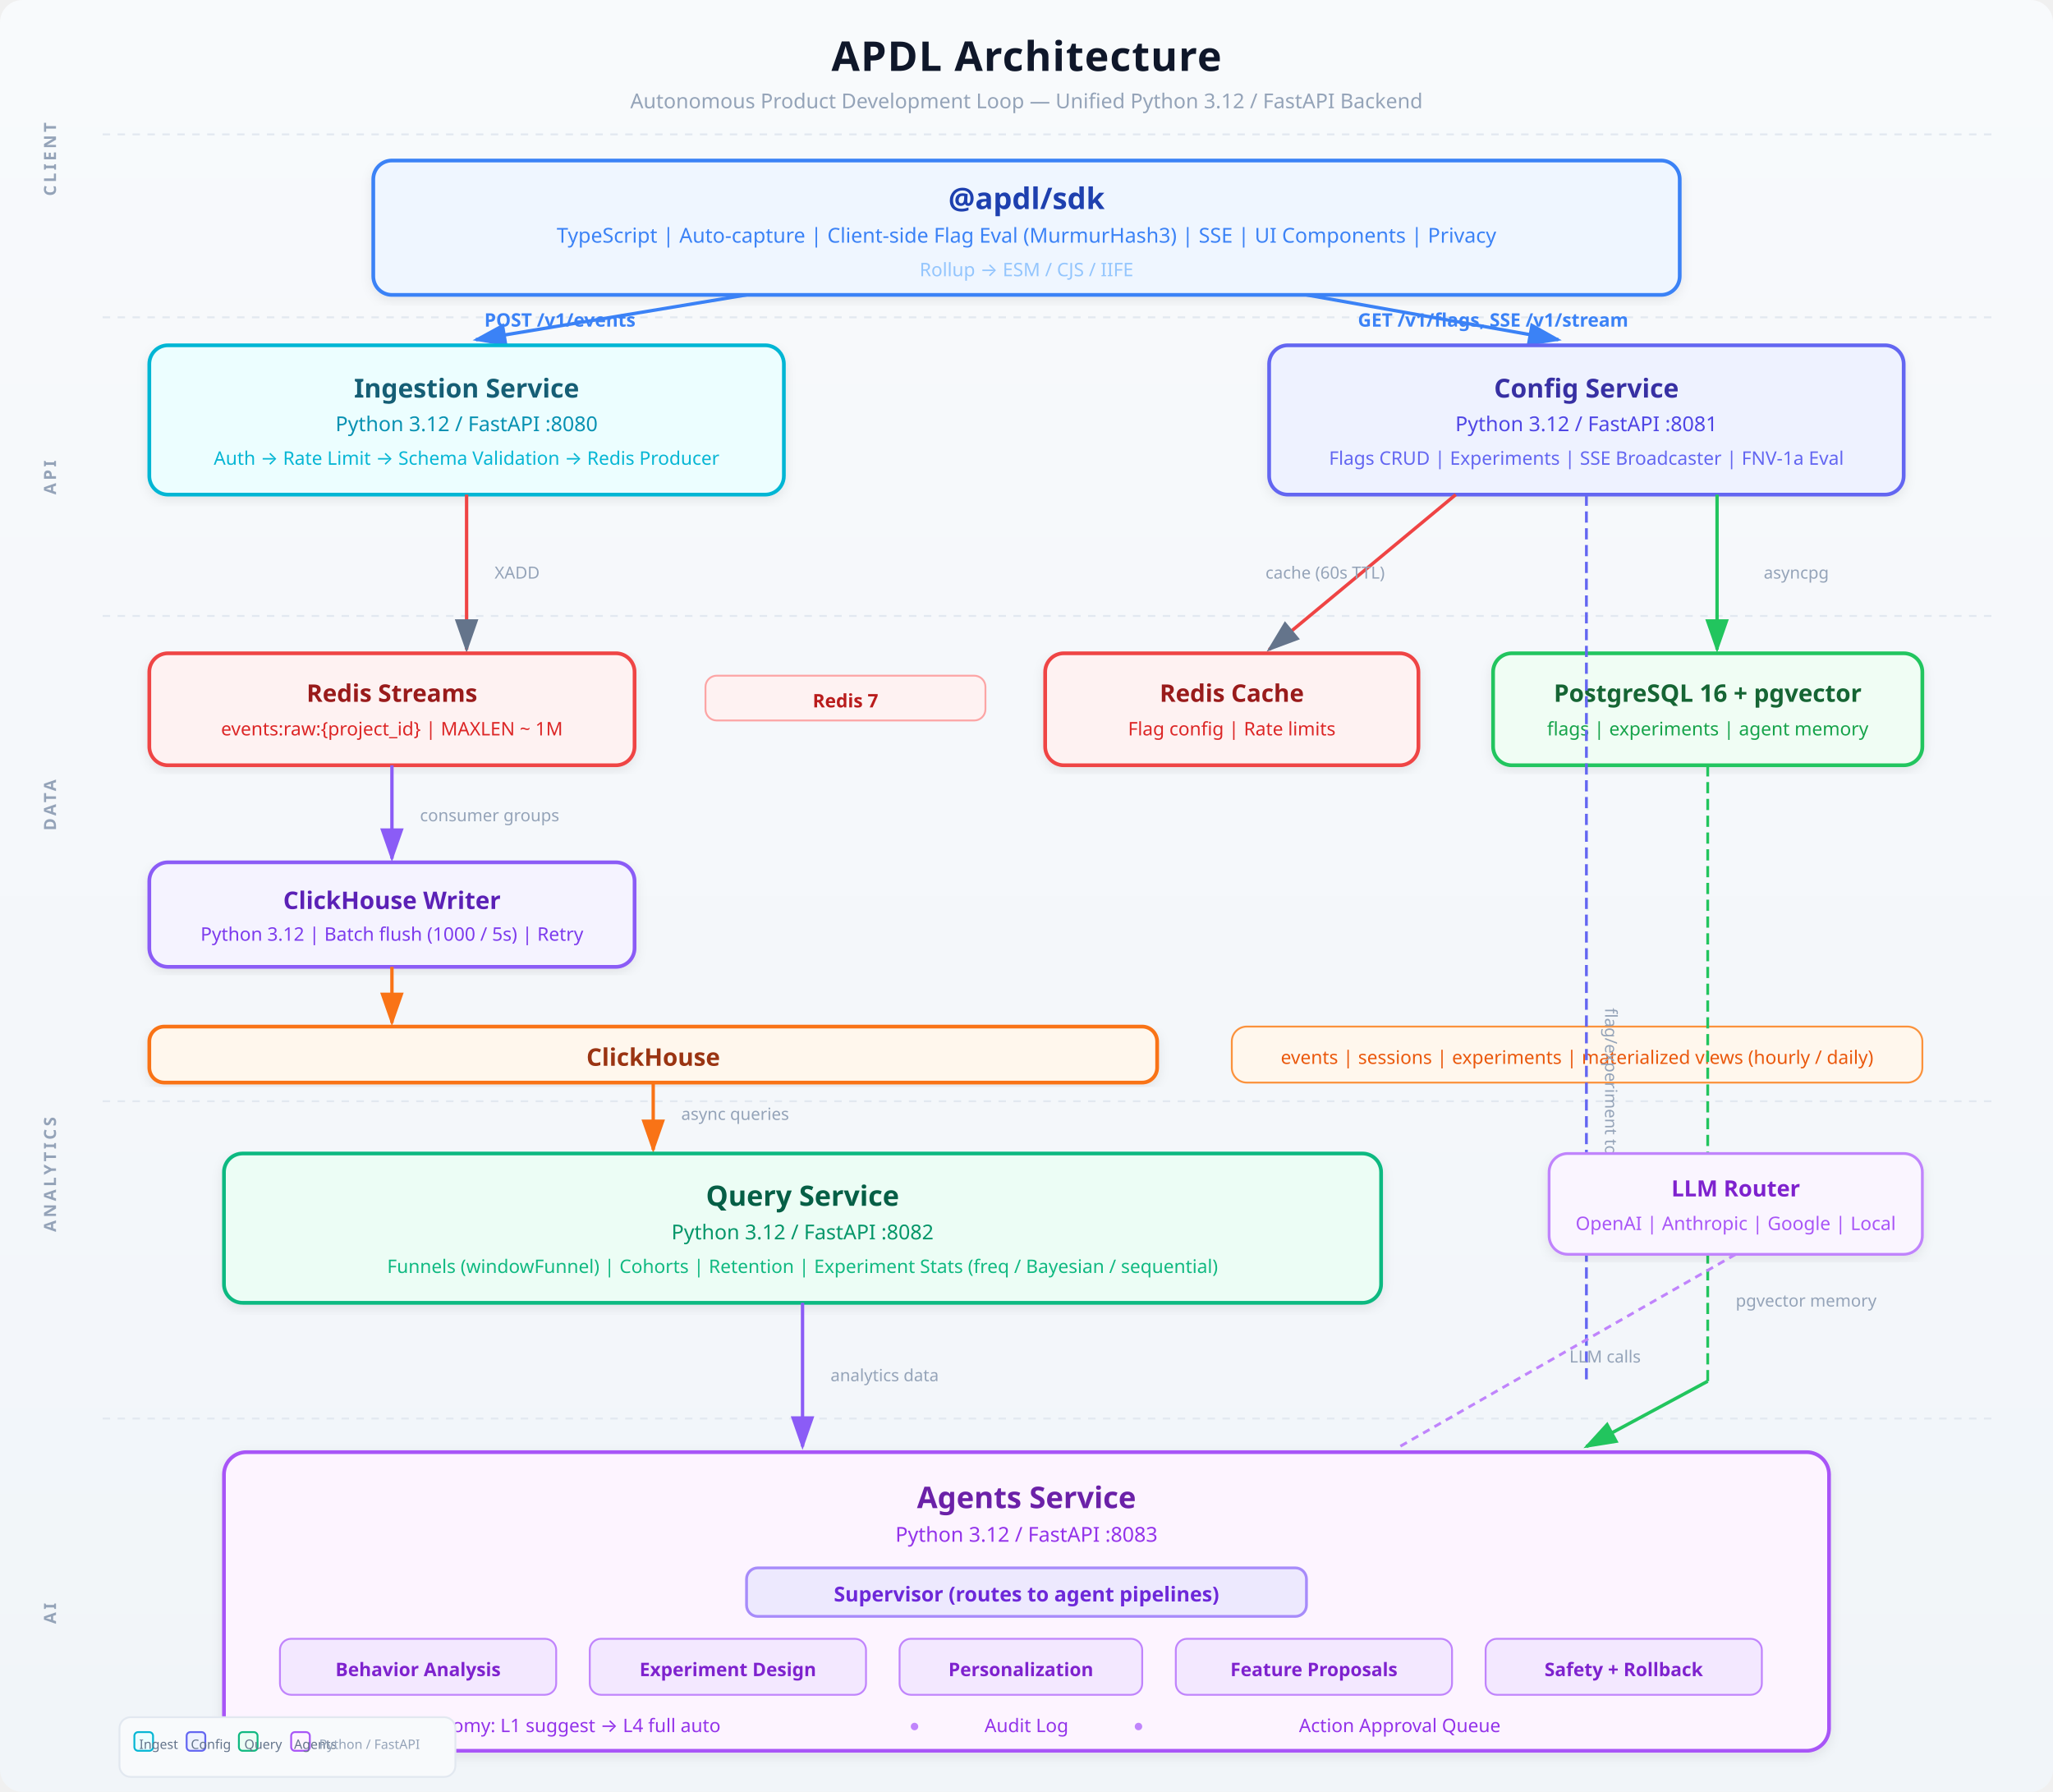
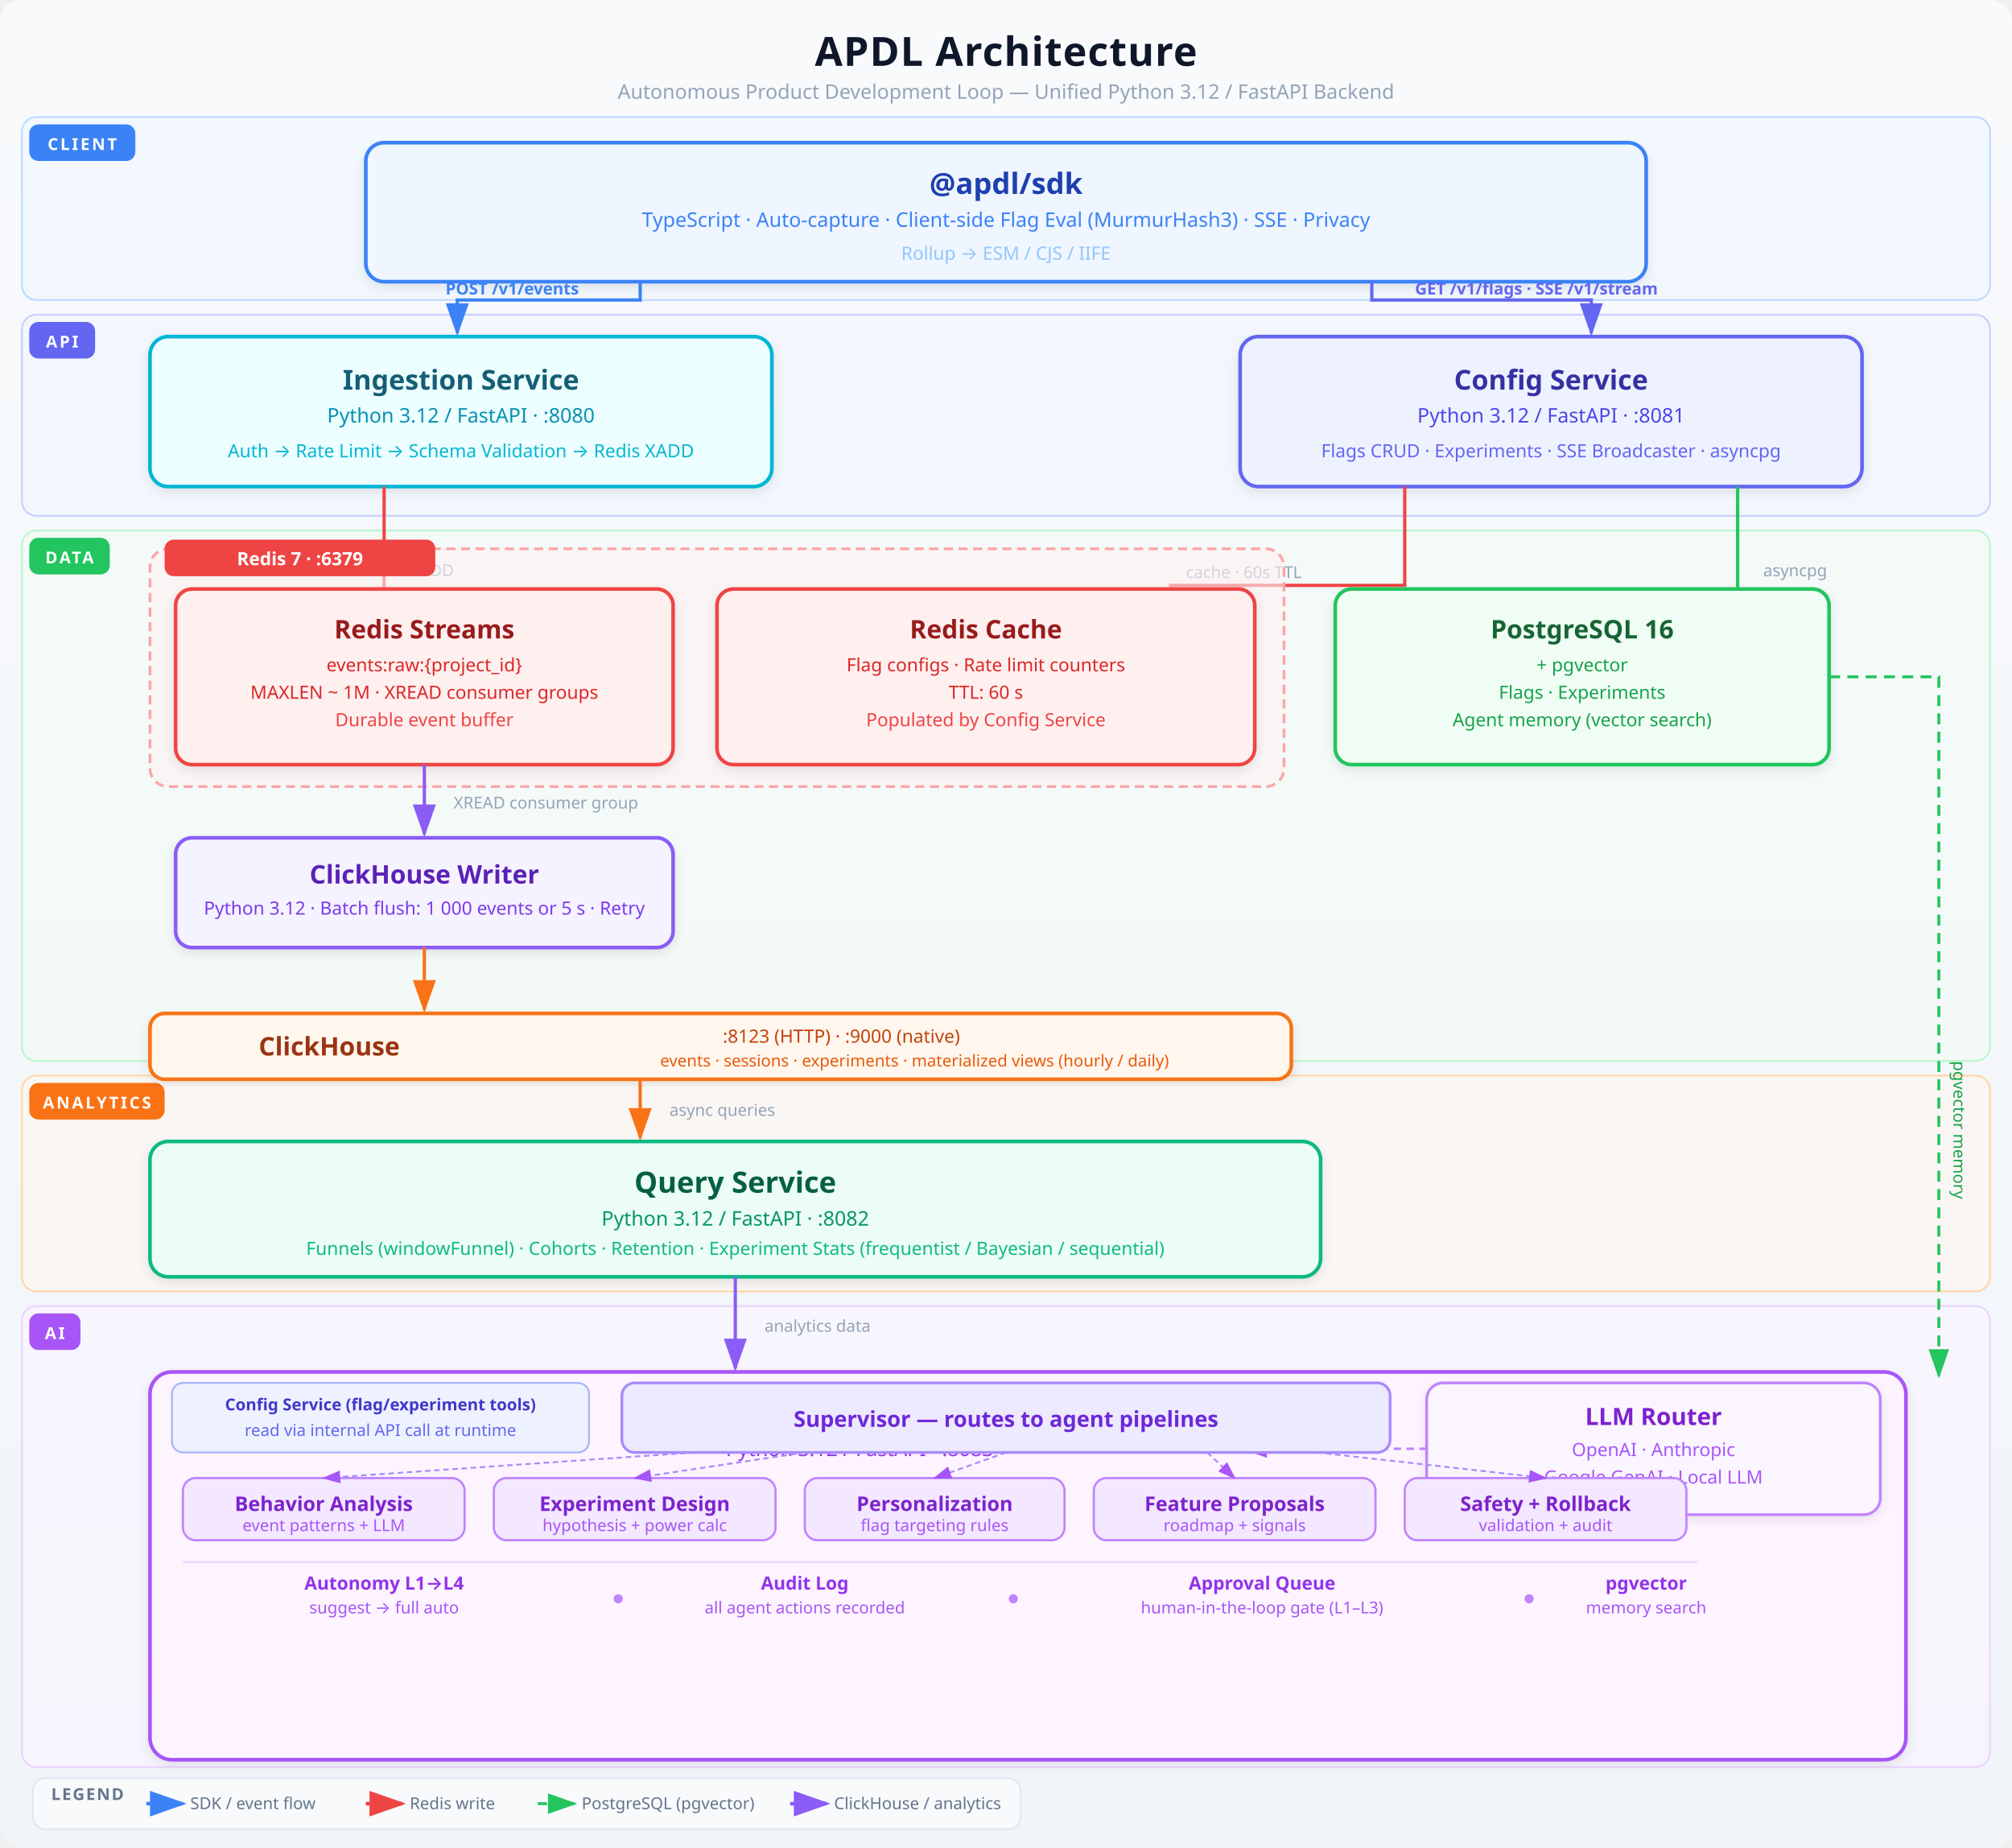
- <svg xmlns="http://www.w3.org/2000/svg" viewBox="0 0 1100 960" font-family="'Segoe UI', system-ui, -apple-system, sans-serif">
+ <svg xmlns="http://www.w3.org/2000/svg" viewBox="0 0 1100 1010" font-family="'Segoe UI', system-ui, -apple-system, sans-serif">
  <defs>
-     <marker id="arrow" markerWidth="10" markerHeight="7" refX="9" refY="3.5" orient="auto">
-       <polygon points="0 0, 10 3.5, 0 7" fill="#64748b" />
+     <marker id="arr-gray" markerWidth="10" markerHeight="7" refX="9" refY="3.5" orient="auto">
+       <polygon points="0 0,10 3.5,0 7" fill="#64748b" />
    </marker>
-     <marker id="arrow-blue" markerWidth="10" markerHeight="7" refX="9" refY="3.5" orient="auto">
-       <polygon points="0 0, 10 3.5, 0 7" fill="#3b82f6" />
+     <marker id="arr-blue" markerWidth="10" markerHeight="7" refX="9" refY="3.5" orient="auto">
+       <polygon points="0 0,10 3.5,0 7" fill="#3b82f6" />
    </marker>
-     <marker id="arrow-green" markerWidth="10" markerHeight="7" refX="9" refY="3.5" orient="auto">
-       <polygon points="0 0, 10 3.5, 0 7" fill="#22c55e" />
+     <marker id="arr-green" markerWidth="10" markerHeight="7" refX="9" refY="3.5" orient="auto">
+       <polygon points="0 0,10 3.5,0 7" fill="#22c55e" />
    </marker>
-     <marker id="arrow-purple" markerWidth="10" markerHeight="7" refX="9" refY="3.5" orient="auto">
-       <polygon points="0 0, 10 3.5, 0 7" fill="#8b5cf6" />
+     <marker id="arr-purple" markerWidth="10" markerHeight="7" refX="9" refY="3.5" orient="auto">
+       <polygon points="0 0,10 3.5,0 7" fill="#8b5cf6" />
    </marker>
-     <marker id="arrow-orange" markerWidth="10" markerHeight="7" refX="9" refY="3.5" orient="auto">
-       <polygon points="0 0, 10 3.5, 0 7" fill="#f97316" />
+     <marker id="arr-orange" markerWidth="10" markerHeight="7" refX="9" refY="3.5" orient="auto">
+       <polygon points="0 0,10 3.5,0 7" fill="#f97316" />
    </marker>
-     <marker id="arrow-teal" markerWidth="10" markerHeight="7" refX="9" refY="3.5" orient="auto">
-       <polygon points="0 0, 10 3.5, 0 7" fill="#0d9488" />
+     <marker id="arr-red" markerWidth="10" markerHeight="7" refX="9" refY="3.5" orient="auto">
+       <polygon points="0 0,10 3.5,0 7" fill="#ef4444" />
    </marker>
-     <marker id="arrow-indigo" markerWidth="10" markerHeight="7" refX="9" refY="3.5" orient="auto">
-       <polygon points="0 0, 10 3.5, 0 7" fill="#6366f1" />
+     <marker id="arr-indigo" markerWidth="10" markerHeight="7" refX="9" refY="3.5" orient="auto">
+       <polygon points="0 0,10 3.5,0 7" fill="#6366f1" />
    </marker>
-     <filter id="shadow" x="-4%" y="-4%" width="108%" height="112%">
-       <feDropShadow dx="0" dy="2" stdDeviation="3" flood-opacity="0.08" />
+     <marker id="arr-violet" markerWidth="10" markerHeight="7" refX="9" refY="3.5" orient="auto">
+       <polygon points="0 0,10 3.5,0 7" fill="#a855f7" />
+     </marker>
+     <filter id="shadow" x="-5%" y="-5%" width="110%" height="116%">
+       <feDropShadow dx="0" dy="2" stdDeviation="3" flood-opacity="0.09" />
    </filter>
-     <linearGradient id="bgGrad" x1="0" y1="0" x2="0" y2="1">
+     <linearGradient id="bg" x1="0" y1="0" x2="0" y2="1">
      <stop offset="0%" stop-color="#f8fafc" />
      <stop offset="100%" stop-color="#f1f5f9" />
    </linearGradient>
  </defs>
-   <rect width="1100" height="960" fill="url(#bgGrad)" rx="12" />
-   <text x="550" y="38" text-anchor="middle" font-size="22" font-weight="700" fill="#0f172a" letter-spacing="0.5">APDL Architecture</text>
-   <text x="550" y="58" text-anchor="middle" font-size="11" fill="#94a3b8">Autonomous Product Development Loop  —  Unified Python 3.12 / FastAPI Backend</text>
-   <text x="30" y="105" font-size="9" font-weight="700" fill="#94a3b8" letter-spacing="1.5" transform="rotate(-90, 30, 105)">CLIENT</text>
-   <text x="30" y="265" font-size="9" font-weight="700" fill="#94a3b8" letter-spacing="1.5" transform="rotate(-90, 30, 265)">API</text>
-   <text x="30" y="445" font-size="9" font-weight="700" fill="#94a3b8" letter-spacing="1.5" transform="rotate(-90, 30, 445)">DATA</text>
-   <text x="30" y="660" font-size="9" font-weight="700" fill="#94a3b8" letter-spacing="1.5" transform="rotate(-90, 30, 660)">ANALYTICS</text>
-   <text x="30" y="870" font-size="9" font-weight="700" fill="#94a3b8" letter-spacing="1.5" transform="rotate(-90, 30, 870)">AI</text>
-   <line x1="55" y1="72" x2="1070" y2="72" stroke="#e2e8f0" stroke-width="1" stroke-dasharray="4,4" />
-   <line x1="55" y1="170" x2="1070" y2="170" stroke="#e2e8f0" stroke-width="1" stroke-dasharray="4,4" />
-   <line x1="55" y1="330" x2="1070" y2="330" stroke="#e2e8f0" stroke-width="1" stroke-dasharray="4,4" />
-   <line x1="55" y1="590" x2="1070" y2="590" stroke="#e2e8f0" stroke-width="1" stroke-dasharray="4,4" />
-   <line x1="55" y1="760" x2="1070" y2="760" stroke="#e2e8f0" stroke-width="1" stroke-dasharray="4,4" />
-   <rect x="200" y="86" width="700" height="72" rx="10" fill="#eff6ff" stroke="#3b82f6" stroke-width="2" filter="url(#shadow)" />
-   <text x="550" y="112" text-anchor="middle" font-size="16" font-weight="700" fill="#1e40af">@apdl/sdk</text>
-   <text x="550" y="130" text-anchor="middle" font-size="11" fill="#3b82f6">TypeScript  |  Auto-capture  |  Client-side Flag Eval (MurmurHash3)  |  SSE  |  UI Components  |  Privacy</text>
-   <text x="550" y="148" text-anchor="middle" font-size="10" fill="#93c5fd">Rollup → ESM / CJS / IIFE</text>
-   <line x1="400" y1="158" x2="255" y2="182" stroke="#3b82f6" stroke-width="1.8" marker-end="url(#arrow-blue)" />
-   <text x="300" y="175" text-anchor="middle" font-size="10" fill="#3b82f6" font-weight="600">POST /v1/events</text>
-   <line x1="700" y1="158" x2="835" y2="182" stroke="#3b82f6" stroke-width="1.8" marker-end="url(#arrow-blue)" />
-   <text x="800" y="175" text-anchor="middle" font-size="10" fill="#3b82f6" font-weight="600">GET /v1/flags, SSE /v1/stream</text>
-   <rect x="80" y="185" width="340" height="80" rx="10" fill="#ecfeff" stroke="#06b6d4" stroke-width="2" filter="url(#shadow)" />
-   <text x="250" y="213" text-anchor="middle" font-size="14" font-weight="700" fill="#155e75">Ingestion Service</text>
-   <text x="250" y="231" text-anchor="middle" font-size="11" fill="#0891b2">Python 3.12 / FastAPI  :8080</text>
-   <text x="250" y="249" text-anchor="middle" font-size="10" fill="#06b6d4">Auth → Rate Limit → Schema Validation → Redis Producer</text>
-   <rect x="680" y="185" width="340" height="80" rx="10" fill="#eef2ff" stroke="#6366f1" stroke-width="2" filter="url(#shadow)" />
-   <text x="850" y="213" text-anchor="middle" font-size="14" font-weight="700" fill="#3730a3">Config Service</text>
-   <text x="850" y="231" text-anchor="middle" font-size="11" fill="#4f46e5">Python 3.12 / FastAPI  :8081</text>
-   <text x="850" y="249" text-anchor="middle" font-size="10" fill="#6366f1">Flags CRUD  |  Experiments  |  SSE Broadcaster  |  FNV-1a Eval</text>
-   <line x1="250" y1="265" x2="250" y2="348" stroke="#ef4444" stroke-width="1.8" marker-end="url(#arrow)" />
-   <text x="265" y="310" text-anchor="start" font-size="9" fill="#94a3b8">XADD</text>
-   <line x1="780" y1="265" x2="680" y2="348" stroke="#ef4444" stroke-width="1.8" marker-end="url(#arrow)" />
-   <text x="710" y="310" text-anchor="middle" font-size="9" fill="#94a3b8">cache (60s TTL)</text>
-   <line x1="920" y1="265" x2="920" y2="348" stroke="#22c55e" stroke-width="1.8" marker-end="url(#arrow-green)" />
-   <text x="945" y="310" text-anchor="start" font-size="9" fill="#94a3b8">asyncpg</text>
-   <rect x="80" y="350" width="260" height="60" rx="10" fill="#fef2f2" stroke="#ef4444" stroke-width="2" filter="url(#shadow)" />
-   <text x="210" y="376" text-anchor="middle" font-size="13" font-weight="700" fill="#991b1b">Redis Streams</text>
-   <text x="210" y="394" text-anchor="middle" font-size="10" fill="#dc2626">events:raw:{project_id}  |  MAXLEN ~ 1M</text>
-   <rect x="560" y="350" width="200" height="60" rx="10" fill="#fef2f2" stroke="#ef4444" stroke-width="2" filter="url(#shadow)" />
-   <text x="660" y="376" text-anchor="middle" font-size="13" font-weight="700" fill="#991b1b">Redis Cache</text>
-   <text x="660" y="394" text-anchor="middle" font-size="10" fill="#dc2626">Flag config  |  Rate limits</text>
-   <rect x="378" y="362" width="150" height="24" rx="6" fill="#fef2f2" stroke="#fca5a5" stroke-width="1" />
-   <text x="453" y="379" text-anchor="middle" font-size="10" font-weight="600" fill="#b91c1c">Redis 7</text>
-   <rect x="800" y="350" width="230" height="60" rx="10" fill="#f0fdf4" stroke="#22c55e" stroke-width="2" filter="url(#shadow)" />
-   <text x="915" y="376" text-anchor="middle" font-size="13" font-weight="700" fill="#166534">PostgreSQL 16 + pgvector</text>
-   <text x="915" y="394" text-anchor="middle" font-size="10" fill="#16a34a">flags | experiments | agent memory</text>
-   <line x1="210" y1="410" x2="210" y2="460" stroke="#8b5cf6" stroke-width="1.8" marker-end="url(#arrow-purple)" />
-   <text x="225" y="440" text-anchor="start" font-size="9" fill="#94a3b8">consumer groups</text>
-   <rect x="80" y="462" width="260" height="56" rx="10" fill="#f5f3ff" stroke="#8b5cf6" stroke-width="2" filter="url(#shadow)" />
-   <text x="210" y="487" text-anchor="middle" font-size="13" font-weight="700" fill="#5b21b6">ClickHouse Writer</text>
-   <text x="210" y="504" text-anchor="middle" font-size="10" fill="#7c3aed">Python 3.12  |  Batch flush (1000 / 5s)  |  Retry</text>
-   <line x1="210" y1="518" x2="210" y2="548" stroke="#f97316" stroke-width="1.8" marker-end="url(#arrow-orange)" />
-   <rect x="80" y="550" width="540" height="30" rx="8" fill="#fff7ed" stroke="#f97316" stroke-width="2" filter="url(#shadow)" />
-   <text x="350" y="571" text-anchor="middle" font-size="13" font-weight="700" fill="#9a3412">ClickHouse</text>
-   <rect x="660" y="550" width="370" height="30" rx="8" fill="#fff7ed" stroke="#fb923c" stroke-width="1" />
-   <text x="845" y="570" text-anchor="middle" font-size="10" fill="#ea580c">events  |  sessions  |  experiments  |  materialized views (hourly / daily)</text>
-   <line x1="350" y1="580" x2="350" y2="616" stroke="#f97316" stroke-width="1.8" marker-end="url(#arrow-orange)" />
-   <text x="365" y="600" text-anchor="start" font-size="9" fill="#94a3b8">async queries</text>
-   <rect x="120" y="618" width="620" height="80" rx="10" fill="#ecfdf5" stroke="#10b981" stroke-width="2" filter="url(#shadow)" />
-   <text x="430" y="646" text-anchor="middle" font-size="15" font-weight="700" fill="#065f46">Query Service</text>
-   <text x="430" y="664" text-anchor="middle" font-size="11" fill="#059669">Python 3.12 / FastAPI  :8082</text>
-   <text x="430" y="682" text-anchor="middle" font-size="10" fill="#10b981">Funnels (windowFunnel)  |  Cohorts  |  Retention  |  Experiment Stats (freq / Bayesian / sequential)</text>
-   <line x1="850" y1="265" x2="850" y2="740" stroke="#6366f1" stroke-width="1.5" stroke-dasharray="6,3" />
-   <text x="860" y="540" text-anchor="start" font-size="9" fill="#94a3b8" transform="rotate(90, 860, 540)">flag/experiment tools</text>
-   <line x1="430" y1="698" x2="430" y2="775" stroke="#8b5cf6" stroke-width="1.8" marker-end="url(#arrow-purple)" />
-   <text x="445" y="740" text-anchor="start" font-size="9" fill="#94a3b8">analytics data</text>
-   <line x1="915" y1="410" x2="915" y2="740" stroke="#22c55e" stroke-width="1.5" stroke-dasharray="6,3" />
-   <line x1="915" y1="740" x2="850" y2="775" stroke="#22c55e" stroke-width="1.8" marker-end="url(#arrow-green)" />
-   <text x="930" y="700" text-anchor="start" font-size="9" fill="#94a3b8">pgvector memory</text>
-   <rect x="830" y="618" width="200" height="54" rx="10" fill="#faf5ff" stroke="#c084fc" stroke-width="1.5" filter="url(#shadow)" />
-   <text x="930" y="641" text-anchor="middle" font-size="12" font-weight="700" fill="#7e22ce">LLM Router</text>
-   <text x="930" y="659" text-anchor="middle" font-size="10" fill="#a855f7">OpenAI | Anthropic | Google | Local</text>
-   <line x1="930" y1="672" x2="750" y2="775" stroke="#c084fc" stroke-width="1.5" stroke-dasharray="4,3" />
-   <text x="860" y="730" text-anchor="middle" font-size="9" fill="#94a3b8">LLM calls</text>
-   <rect x="120" y="778" width="860" height="160" rx="12" fill="#fdf4ff" stroke="#a855f7" stroke-width="2" filter="url(#shadow)" />
-   <text x="550" y="808" text-anchor="middle" font-size="16" font-weight="700" fill="#6b21a8">Agents Service</text>
-   <text x="550" y="826" text-anchor="middle" font-size="11" fill="#9333ea">Python 3.12 / FastAPI  :8083</text>
-   <rect x="400" y="840" width="300" height="26" rx="6" fill="#ede9fe" stroke="#a78bfa" stroke-width="1.5" />
-   <text x="550" y="858" text-anchor="middle" font-size="11" font-weight="700" fill="#6d28d9">Supervisor (routes to agent pipelines)</text>
-   <rect x="150" y="878" width="148" height="30" rx="6" fill="#f3e8ff" stroke="#c084fc" stroke-width="1" />
-   <text x="224" y="898" text-anchor="middle" font-size="10" font-weight="600" fill="#7e22ce">Behavior Analysis</text>
-   <rect x="316" y="878" width="148" height="30" rx="6" fill="#f3e8ff" stroke="#c084fc" stroke-width="1" />
-   <text x="390" y="898" text-anchor="middle" font-size="10" font-weight="600" fill="#7e22ce">Experiment Design</text>
-   <rect x="482" y="878" width="130" height="30" rx="6" fill="#f3e8ff" stroke="#c084fc" stroke-width="1" />
-   <text x="547" y="898" text-anchor="middle" font-size="10" font-weight="600" fill="#7e22ce">Personalization</text>
-   <rect x="630" y="878" width="148" height="30" rx="6" fill="#f3e8ff" stroke="#c084fc" stroke-width="1" />
-   <text x="704" y="898" text-anchor="middle" font-size="10" font-weight="600" fill="#7e22ce">Feature Proposals</text>
-   <rect x="796" y="878" width="148" height="30" rx="6" fill="#f3e8ff" stroke="#c084fc" stroke-width="1" />
-   <text x="870" y="898" text-anchor="middle" font-size="10" font-weight="600" fill="#7e22ce">Safety + Rollback</text>
-   <text x="300" y="928" text-anchor="middle" font-size="10" fill="#9333ea">Autonomy: L1 suggest → L4 full auto</text>
-   <circle cx="490" cy="925" r="2" fill="#c084fc" />
-   <text x="550" y="928" text-anchor="middle" font-size="10" fill="#9333ea">Audit Log</text>
-   <circle cx="610" cy="925" r="2" fill="#c084fc" />
-   <text x="750" y="928" text-anchor="middle" font-size="10" fill="#9333ea">Action Approval Queue</text>
-   <rect x="64" y="920" width="180" height="32" rx="6" fill="#f8fafc" stroke="#e2e8f0" stroke-width="1" />
-   <rect x="72" y="928" width="10" height="10" rx="2" fill="#ecfeff" stroke="#06b6d4" stroke-width="1" />
-   <rect x="100" y="928" width="10" height="10" rx="2" fill="#eef2ff" stroke="#6366f1" stroke-width="1" />
-   <rect x="128" y="928" width="10" height="10" rx="2" fill="#ecfdf5" stroke="#10b981" stroke-width="1" />
-   <rect x="156" y="928" width="10" height="10" rx="2" fill="#fdf4ff" stroke="#a855f7" stroke-width="1" />
-   <text x="85" y="937" text-anchor="middle" font-size="7" fill="#64748b">Ingest</text>
-   <text x="113" y="937" text-anchor="middle" font-size="7" fill="#64748b">Config</text>
-   <text x="141" y="937" text-anchor="middle" font-size="7" fill="#64748b">Query</text>
-   <text x="169" y="937" text-anchor="middle" font-size="7" fill="#64748b">Agents</text>
-   <text x="198" y="937" text-anchor="middle" font-size="7" fill="#94a3b8">Python / FastAPI</text>
+   <rect width="1100" height="1010" fill="url(#bg)" rx="12" />
+   <text x="550" y="36" text-anchor="middle" font-size="22" font-weight="700" fill="#0f172a" letter-spacing="0.5">APDL Architecture</text>
+   <text x="550" y="54" text-anchor="middle" font-size="11" fill="#94a3b8">Autonomous Product Development Loop — Unified Python 3.12 / FastAPI Backend</text>
+   <rect x="12" y="64" width="1076" height="100" rx="8" fill="#eff6ff" fill-opacity="0.55" stroke="#bfdbfe" stroke-width="1" />
+   <rect x="16" y="68" width="58" height="20" rx="5" fill="#3b82f6" />
+   <text x="45" y="82" text-anchor="middle" font-size="9" font-weight="700" fill="#fff" letter-spacing="1.2">CLIENT</text>
+   <rect x="12" y="172" width="1076" height="110" rx="8" fill="#eef2ff" fill-opacity="0.45" stroke="#c7d2fe" stroke-width="1" />
+   <rect x="16" y="176" width="36" height="20" rx="5" fill="#6366f1" />
+   <text x="34" y="190" text-anchor="middle" font-size="9" font-weight="700" fill="#fff" letter-spacing="1.2">API</text>
+   <rect x="12" y="290" width="1076" height="290" rx="8" fill="#f0fdf4" fill-opacity="0.40" stroke="#bbf7d0" stroke-width="1" />
+   <rect x="16" y="294" width="44" height="20" rx="5" fill="#22c55e" />
+   <text x="38" y="308" text-anchor="middle" font-size="9" font-weight="700" fill="#fff" letter-spacing="1.2">DATA</text>
+   <rect x="12" y="588" width="1076" height="118" rx="8" fill="#fff7ed" fill-opacity="0.50" stroke="#fed7aa" stroke-width="1" />
+   <rect x="16" y="592" width="74" height="20" rx="5" fill="#f97316" />
+   <text x="53" y="606" text-anchor="middle" font-size="9" font-weight="700" fill="#fff" letter-spacing="1.2">ANALYTICS</text>
+   <rect x="12" y="714" width="1076" height="252" rx="8" fill="#fdf4ff" fill-opacity="0.50" stroke="#e9d5ff" stroke-width="1" />
+   <rect x="16" y="718" width="28" height="20" rx="5" fill="#a855f7" />
+   <text x="30" y="732" text-anchor="middle" font-size="9" font-weight="700" fill="#fff" letter-spacing="1.2">AI</text>
+   <rect x="200" y="78" width="700" height="76" rx="10" fill="#eff6ff" stroke="#3b82f6" stroke-width="2" filter="url(#shadow)" />
+   <text x="550" y="106" text-anchor="middle" font-size="16" font-weight="700" fill="#1e40af">@apdl/sdk</text>
+   <text x="550" y="124" text-anchor="middle" font-size="11" fill="#3b82f6">TypeScript  ·  Auto-capture  ·  Client-side Flag Eval (MurmurHash3)  ·  SSE  ·  Privacy</text>
+   <text x="550" y="142" text-anchor="middle" font-size="10" fill="#93c5fd">Rollup → ESM / CJS / IIFE</text>
+   <polyline points="350,154 350,164 250,164 250,182" fill="none" stroke="#3b82f6" stroke-width="1.8" marker-end="url(#arr-blue)" />
+   <text x="280" y="161" text-anchor="middle" font-size="9" font-weight="600" fill="#3b82f6">POST /v1/events</text>
+   <polyline points="750,154 750,164 870,164 870,182" fill="none" stroke="#6366f1" stroke-width="1.8" marker-end="url(#arr-indigo)" />
+   <text x="840" y="161" text-anchor="middle" font-size="9" font-weight="600" fill="#6366f1">GET /v1/flags · SSE /v1/stream</text>
+   <rect x="82" y="184" width="340" height="82" rx="10" fill="#ecfeff" stroke="#06b6d4" stroke-width="2" filter="url(#shadow)" />
+   <text x="252" y="213" text-anchor="middle" font-size="15" font-weight="700" fill="#155e75">Ingestion Service</text>
+   <text x="252" y="231" text-anchor="middle" font-size="11" fill="#0891b2">Python 3.12 / FastAPI  · :8080</text>
+   <text x="252" y="250" text-anchor="middle" font-size="10" fill="#06b6d4">Auth → Rate Limit → Schema Validation → Redis XADD</text>
+   <rect x="678" y="184" width="340" height="82" rx="10" fill="#eef2ff" stroke="#6366f1" stroke-width="2" filter="url(#shadow)" />
+   <text x="848" y="213" text-anchor="middle" font-size="15" font-weight="700" fill="#3730a3">Config Service</text>
+   <text x="848" y="231" text-anchor="middle" font-size="11" fill="#4f46e5">Python 3.12 / FastAPI  · :8081</text>
+   <text x="848" y="250" text-anchor="middle" font-size="10" fill="#6366f1">Flags CRUD  ·  Experiments  ·  SSE Broadcaster  ·  asyncpg</text>
+   <line x1="210" y1="266" x2="210" y2="356" stroke="#ef4444" stroke-width="1.8" marker-end="url(#arr-red)" />
+   <text x="224" y="315" text-anchor="start" font-size="9" fill="#94a3b8">XADD</text>
+   <polyline points="768,266 768,320 640,320 640,356" fill="none" stroke="#ef4444" stroke-width="1.8" marker-end="url(#arr-red)" />
+   <text x="680" y="316" text-anchor="middle" font-size="9" fill="#94a3b8">cache · 60s TTL</text>
+   <line x1="950" y1="266" x2="950" y2="356" stroke="#22c55e" stroke-width="1.8" marker-end="url(#arr-green)" />
+   <text x="964" y="315" text-anchor="start" font-size="9" fill="#94a3b8">asyncpg</text>
+   <rect x="82" y="300" width="620" height="130" rx="10" fill="#fef2f2" fill-opacity="0.60" stroke="#fca5a5" stroke-width="1.5" stroke-dasharray="5,3" />
+   <rect x="90" y="295" width="148" height="20" rx="5" fill="#ef4444" />
+   <text x="164" y="309" text-anchor="middle" font-size="10" font-weight="700" fill="#fff">Redis 7  ·  :6379</text>
+   <rect x="96" y="322" width="272" height="96" rx="9" fill="#fff0f0" stroke="#ef4444" stroke-width="2" filter="url(#shadow)" />
+   <text x="232" y="349" text-anchor="middle" font-size="14" font-weight="700" fill="#991b1b">Redis Streams</text>
+   <text x="232" y="367" text-anchor="middle" font-size="10" fill="#dc2626">events:raw:{project_id}</text>
+   <text x="232" y="382" text-anchor="middle" font-size="10" fill="#dc2626">MAXLEN ~ 1M  ·  XREAD consumer groups</text>
+   <text x="232" y="397" text-anchor="middle" font-size="10" fill="#ef4444">Durable event buffer</text>
+   <rect x="392" y="322" width="294" height="96" rx="9" fill="#fff0f0" stroke="#ef4444" stroke-width="2" filter="url(#shadow)" />
+   <text x="539" y="349" text-anchor="middle" font-size="14" font-weight="700" fill="#991b1b">Redis Cache</text>
+   <text x="539" y="367" text-anchor="middle" font-size="10" fill="#dc2626">Flag configs  ·  Rate limit counters</text>
+   <text x="539" y="382" text-anchor="middle" font-size="10" fill="#dc2626">TTL: 60 s</text>
+   <text x="539" y="397" text-anchor="middle" font-size="10" fill="#ef4444">Populated by Config Service</text>
+   <rect x="730" y="322" width="270" height="96" rx="9" fill="#f0fdf4" stroke="#22c55e" stroke-width="2" filter="url(#shadow)" />
+   <text x="865" y="349" text-anchor="middle" font-size="14" font-weight="700" fill="#166534">PostgreSQL 16</text>
+   <text x="865" y="367" text-anchor="middle" font-size="10" fill="#16a34a">+ pgvector</text>
+   <text x="865" y="382" text-anchor="middle" font-size="10" fill="#16a34a">Flags  ·  Experiments</text>
+   <text x="865" y="397" text-anchor="middle" font-size="10" fill="#16a34a">Agent memory (vector search)</text>
+   <line x1="232" y1="418" x2="232" y2="456" stroke="#8b5cf6" stroke-width="1.8" marker-end="url(#arr-purple)" />
+   <text x="248" y="442" text-anchor="start" font-size="9" fill="#94a3b8">XREAD consumer group</text>
+   <rect x="96" y="458" width="272" height="60" rx="9" fill="#f5f3ff" stroke="#8b5cf6" stroke-width="2" filter="url(#shadow)" />
+   <text x="232" y="483" text-anchor="middle" font-size="14" font-weight="700" fill="#5b21b6">ClickHouse Writer</text>
+   <text x="232" y="500" text-anchor="middle" font-size="10" fill="#7c3aed">Python 3.12  ·  Batch flush: 1 000 events or 5 s  ·  Retry</text>
+   <line x1="232" y1="518" x2="232" y2="552" stroke="#f97316" stroke-width="1.8" marker-end="url(#arr-orange)" />
+   <rect x="82" y="554" width="624" height="36" rx="8" fill="#fff7ed" stroke="#f97316" stroke-width="2" filter="url(#shadow)" />
+   <text x="180" y="577" text-anchor="middle" font-size="14" font-weight="700" fill="#9a3412">ClickHouse</text>
+   <text x="460" y="570" text-anchor="middle" font-size="10" fill="#c2410c">:8123 (HTTP)  ·  :9000 (native)</text>
+   <text x="500" y="583" text-anchor="middle" font-size="9" fill="#ea580c">events  ·  sessions  ·  experiments  ·  materialized views (hourly / daily)</text>
+   <line x1="350" y1="590" x2="350" y2="622" stroke="#f97316" stroke-width="1.8" marker-end="url(#arr-orange)" />
+   <text x="366" y="610" text-anchor="start" font-size="9" fill="#94a3b8">async queries</text>
+   <rect x="82" y="624" width="640" height="74" rx="10" fill="#ecfdf5" stroke="#10b981" stroke-width="2" filter="url(#shadow)" />
+   <text x="402" y="652" text-anchor="middle" font-size="16" font-weight="700" fill="#065f46">Query Service</text>
+   <text x="402" y="670" text-anchor="middle" font-size="11" fill="#059669">Python 3.12 / FastAPI  · :8082</text>
+   <text x="402" y="686" text-anchor="middle" font-size="10" fill="#10b981">Funnels (windowFunnel)  ·  Cohorts  ·  Retention  ·  Experiment Stats (frequentist / Bayesian / sequential)</text>
+   <polyline points="1000,370 1060,370 1060,752" fill="none" stroke="#22c55e" stroke-width="1.6" stroke-dasharray="6,4" marker-end="url(#arr-green)" />
+   <text x="1068" y="580" text-anchor="start" font-size="9" fill="#16a34a" transform="rotate(90,1068,580)">pgvector memory</text>
+   <line x1="402" y1="698" x2="402" y2="748" stroke="#8b5cf6" stroke-width="1.8" marker-end="url(#arr-purple)" />
+   <text x="418" y="728" text-anchor="start" font-size="9" fill="#94a3b8">analytics data</text>
+   <rect x="82" y="750" width="960" height="212" rx="12" fill="#fdf4ff" stroke="#a855f7" stroke-width="2" filter="url(#shadow)" />
+   <text x="470" y="778" text-anchor="middle" font-size="16" font-weight="700" fill="#6b21a8">Agents Service</text>
+   <text x="470" y="796" text-anchor="middle" font-size="11" fill="#9333ea">Python 3.12 / FastAPI  · :8083</text>
+   <rect x="780" y="756" width="248" height="72" rx="9" fill="#faf5ff" stroke="#c084fc" stroke-width="1.5" filter="url(#shadow)" />
+   <text x="904" y="779" text-anchor="middle" font-size="13" font-weight="700" fill="#7e22ce">LLM Router</text>
+   <text x="904" y="796" text-anchor="middle" font-size="10" fill="#a855f7">OpenAI  ·  Anthropic</text>
+   <text x="904" y="811" text-anchor="middle" font-size="10" fill="#a855f7">Google GenAI  ·  Local LLM</text>
+   <line x1="780" y1="792" x2="680" y2="792" stroke="#c084fc" stroke-width="1.4" stroke-dasharray="4,3" marker-end="url(#arr-violet)" />
+   <text x="728" y="787" text-anchor="middle" font-size="8" fill="#a855f7">LLM calls</text>
+   <rect x="94" y="756" width="228" height="38" rx="6" fill="#eef2ff" stroke="#a5b4fc" stroke-width="1" />
+   <text x="208" y="771" text-anchor="middle" font-size="9" font-weight="600" fill="#4338ca">Config Service (flag/experiment tools)</text>
+   <text x="208" y="785" text-anchor="middle" font-size="9" fill="#6366f1">read via internal API call at runtime</text>
+   <rect x="340" y="756" width="420" height="38" rx="7" fill="#ede9fe" stroke="#a78bfa" stroke-width="1.5" />
+   <text x="550" y="780" text-anchor="middle" font-size="12" font-weight="700" fill="#6d28d9">Supervisor  — routes to agent pipelines</text>
+   <rect x="100" y="808" width="154" height="34" rx="7" fill="#f3e8ff" stroke="#c084fc" stroke-width="1.2" />
+   <text x="177" y="826" text-anchor="middle" font-size="11" font-weight="600" fill="#7e22ce">Behavior Analysis</text>
+   <text x="177" y="837" text-anchor="middle" font-size="9" fill="#a855f7">event patterns + LLM</text>
+   <rect x="270" y="808" width="154" height="34" rx="7" fill="#f3e8ff" stroke="#c084fc" stroke-width="1.2" />
+   <text x="347" y="826" text-anchor="middle" font-size="11" font-weight="600" fill="#7e22ce">Experiment Design</text>
+   <text x="347" y="837" text-anchor="middle" font-size="9" fill="#a855f7">hypothesis + power calc</text>
+   <rect x="440" y="808" width="142" height="34" rx="7" fill="#f3e8ff" stroke="#c084fc" stroke-width="1.2" />
+   <text x="511" y="826" text-anchor="middle" font-size="11" font-weight="600" fill="#7e22ce">Personalization</text>
+   <text x="511" y="837" text-anchor="middle" font-size="9" fill="#a855f7">flag targeting rules</text>
+   <rect x="598" y="808" width="154" height="34" rx="7" fill="#f3e8ff" stroke="#c084fc" stroke-width="1.2" />
+   <text x="675" y="826" text-anchor="middle" font-size="11" font-weight="600" fill="#7e22ce">Feature Proposals</text>
+   <text x="675" y="837" text-anchor="middle" font-size="9" fill="#a855f7">roadmap + signals</text>
+   <rect x="768" y="808" width="154" height="34" rx="7" fill="#f3e8ff" stroke="#c084fc" stroke-width="1.2" />
+   <text x="845" y="826" text-anchor="middle" font-size="11" font-weight="600" fill="#7e22ce">Safety + Rollback</text>
+   <text x="845" y="837" text-anchor="middle" font-size="9" fill="#a855f7">validation + audit</text>
+   <line x1="380" y1="794" x2="177" y2="808" stroke="#a78bfa" stroke-width="1" stroke-dasharray="3,2" marker-end="url(#arr-violet)" />
+   <line x1="440" y1="794" x2="347" y2="808" stroke="#a78bfa" stroke-width="1" stroke-dasharray="3,2" marker-end="url(#arr-violet)" />
+   <line x1="550" y1="794" x2="511" y2="808" stroke="#a78bfa" stroke-width="1" stroke-dasharray="3,2" marker-end="url(#arr-violet)" />
+   <line x1="660" y1="794" x2="675" y2="808" stroke="#a78bfa" stroke-width="1" stroke-dasharray="3,2" marker-end="url(#arr-violet)" />
+   <line x1="720" y1="794" x2="845" y2="808" stroke="#a78bfa" stroke-width="1" stroke-dasharray="3,2" marker-end="url(#arr-violet)" />
+   <line x1="100" y1="854" x2="928" y2="854" stroke="#e9d5ff" stroke-width="1" />
+   <text x="210" y="869" text-anchor="middle" font-size="10" fill="#9333ea" font-weight="600">Autonomy L1→L4</text>
+   <text x="210" y="882" text-anchor="middle" font-size="9" fill="#a855f7">suggest → full auto</text>
+   <circle cx="338" cy="874" r="2.5" fill="#c084fc" />
+   <text x="440" y="869" text-anchor="middle" font-size="10" fill="#9333ea" font-weight="600">Audit Log</text>
+   <text x="440" y="882" text-anchor="middle" font-size="9" fill="#a855f7">all agent actions recorded</text>
+   <circle cx="554" cy="874" r="2.5" fill="#c084fc" />
+   <text x="690" y="869" text-anchor="middle" font-size="10" fill="#9333ea" font-weight="600">Approval Queue</text>
+   <text x="690" y="882" text-anchor="middle" font-size="9" fill="#a855f7">human-in-the-loop gate (L1–L3)</text>
+   <circle cx="836" cy="874" r="2.5" fill="#c084fc" />
+   <text x="900" y="869" text-anchor="middle" font-size="10" fill="#9333ea" font-weight="600">pgvector</text>
+   <text x="900" y="882" text-anchor="middle" font-size="9" fill="#a855f7">memory search</text>
+   <rect x="18" y="972" width="540" height="28" rx="7" fill="#f8fafc" stroke="#e2e8f0" stroke-width="1" />
+   <text x="28" y="984" font-size="9" font-weight="700" fill="#64748b" letter-spacing="0.8">LEGEND</text>
+   <line x1="80" y1="986" x2="100" y2="986" stroke="#3b82f6" stroke-width="2" marker-end="url(#arr-blue)" />
+   <text x="104" y="989" font-size="9" fill="#64748b">SDK / event flow</text>
+   <line x1="200" y1="986" x2="220" y2="986" stroke="#ef4444" stroke-width="2" marker-end="url(#arr-red)" />
+   <text x="224" y="989" font-size="9" fill="#64748b">Redis write</text>
+   <line x1="294" y1="986" x2="314" y2="986" stroke="#22c55e" stroke-width="1.6" stroke-dasharray="5,3" marker-end="url(#arr-green)" />
+   <text x="318" y="989" font-size="9" fill="#64748b">PostgreSQL (pgvector)</text>
+   <line x1="432" y1="986" x2="452" y2="986" stroke="#8b5cf6" stroke-width="2" marker-end="url(#arr-purple)" />
+   <text x="456" y="989" font-size="9" fill="#64748b">ClickHouse / analytics</text>
</svg>
